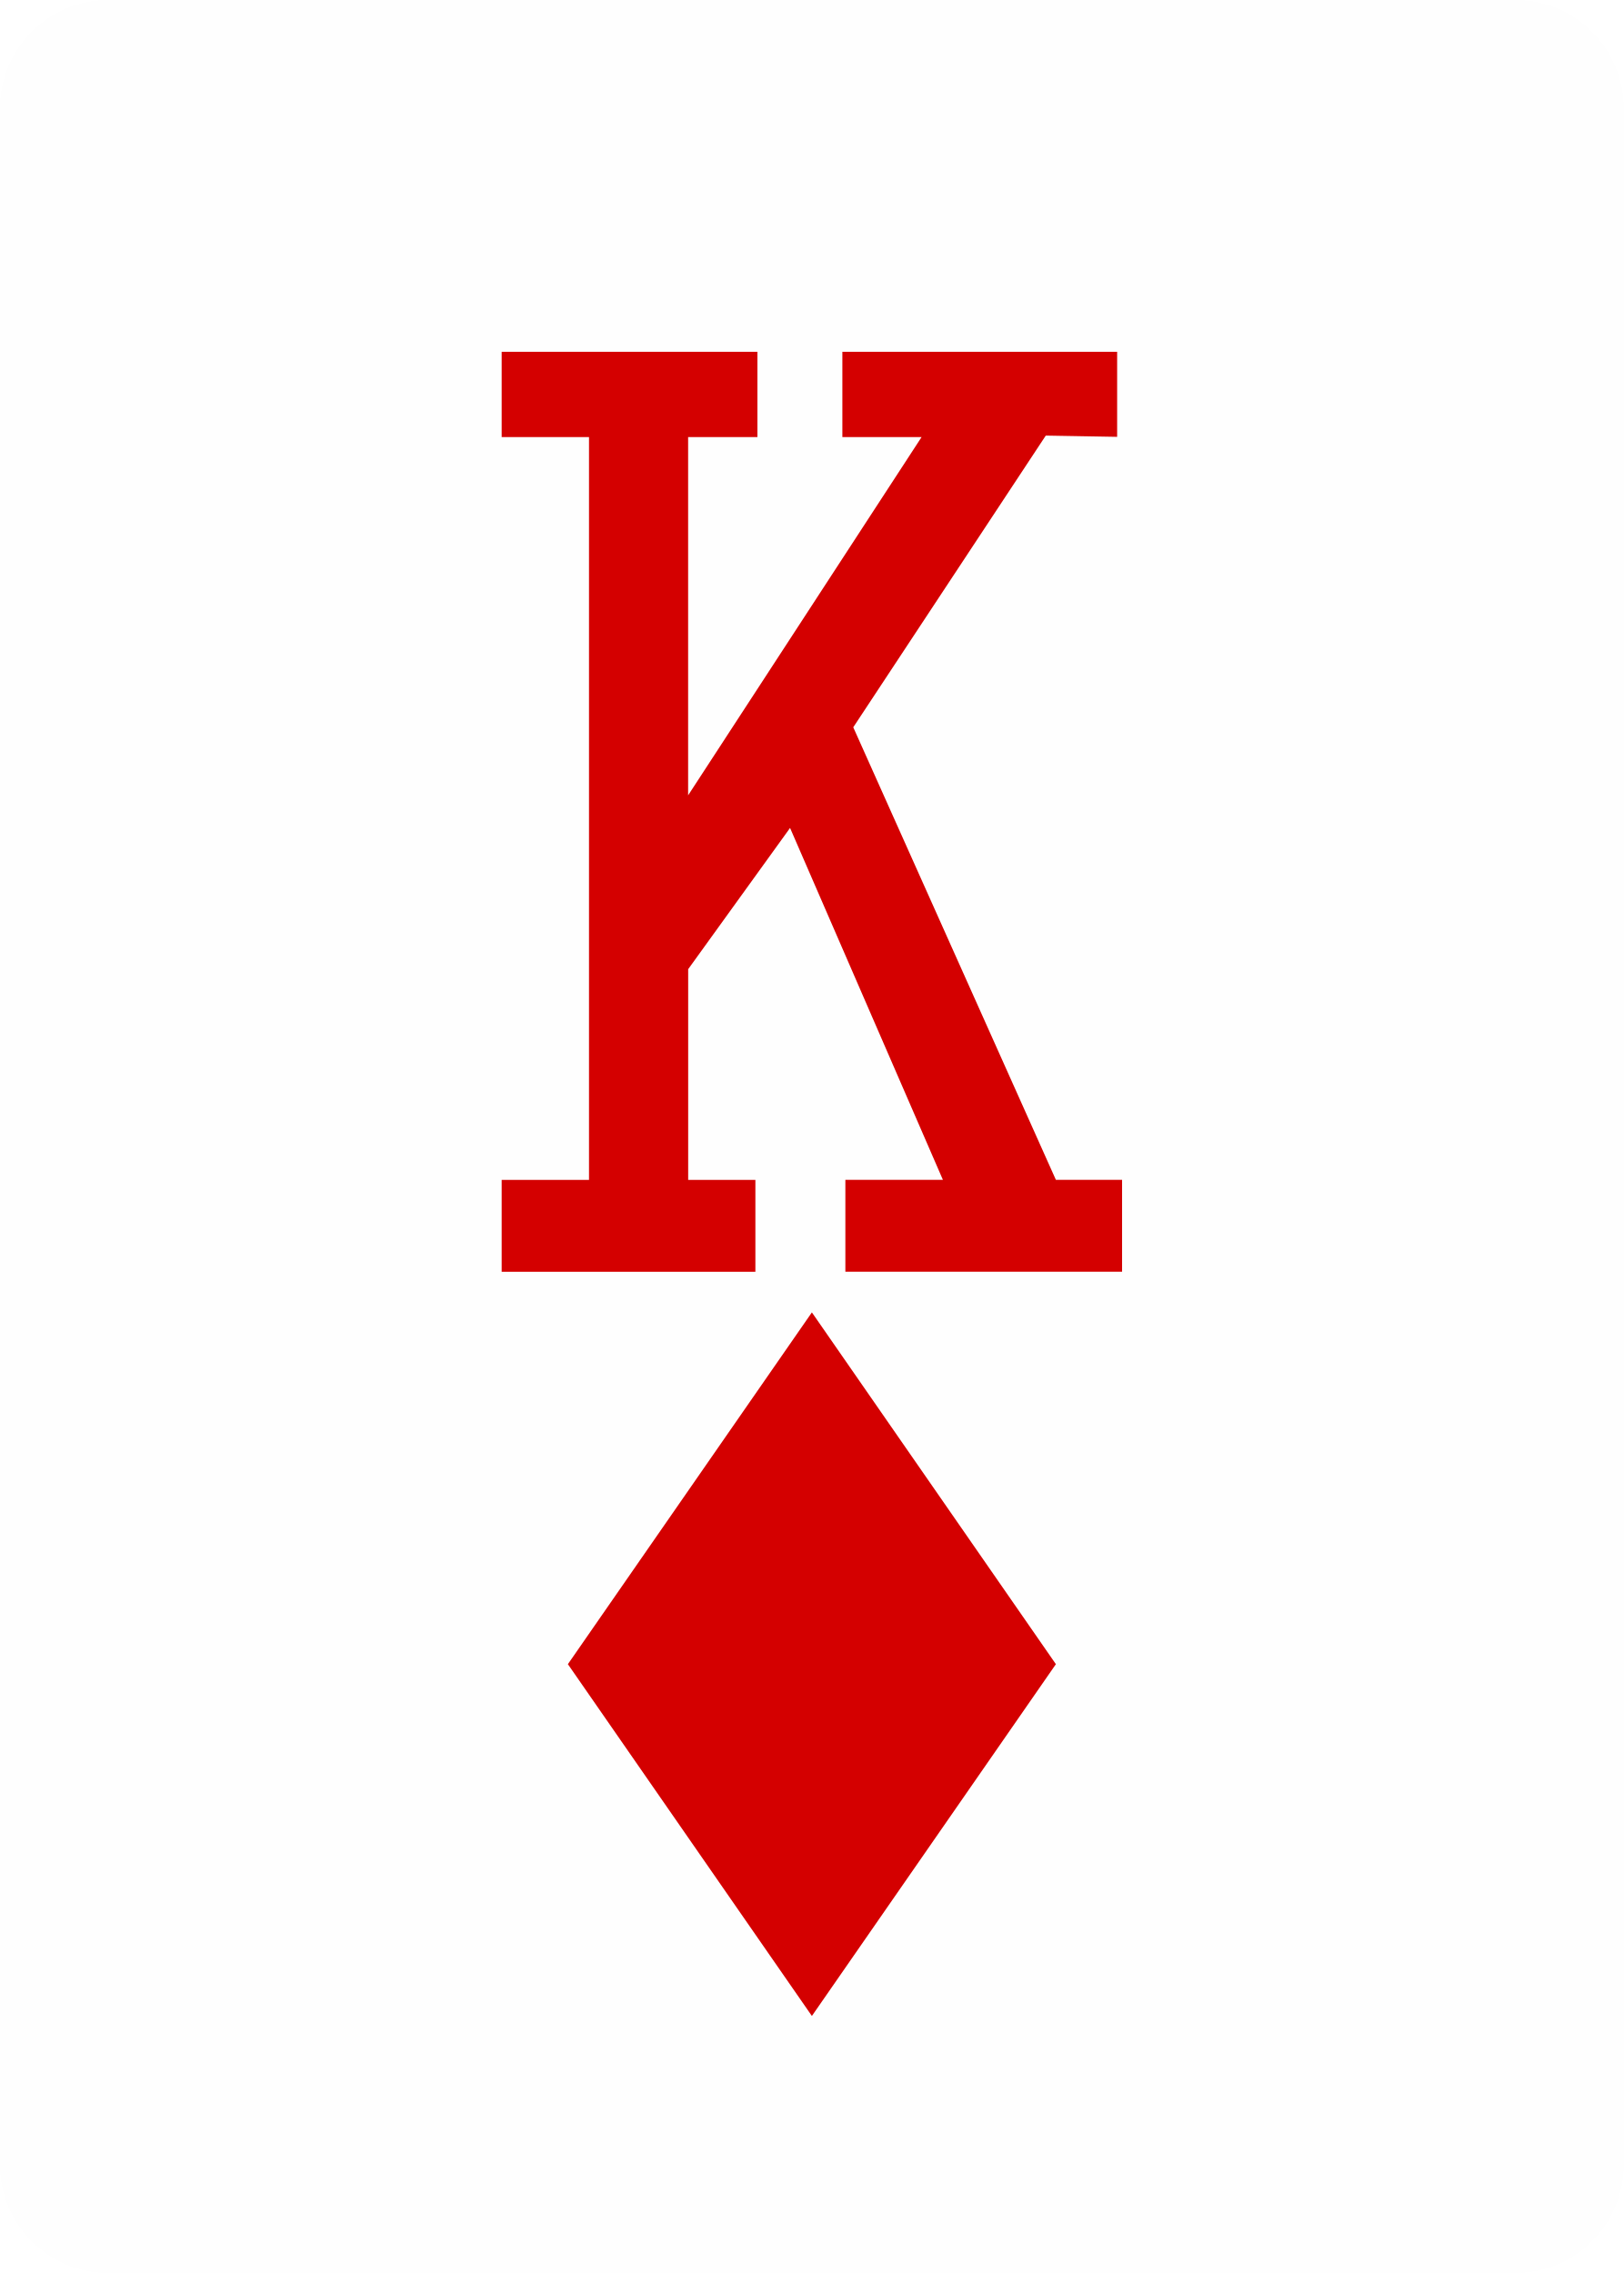
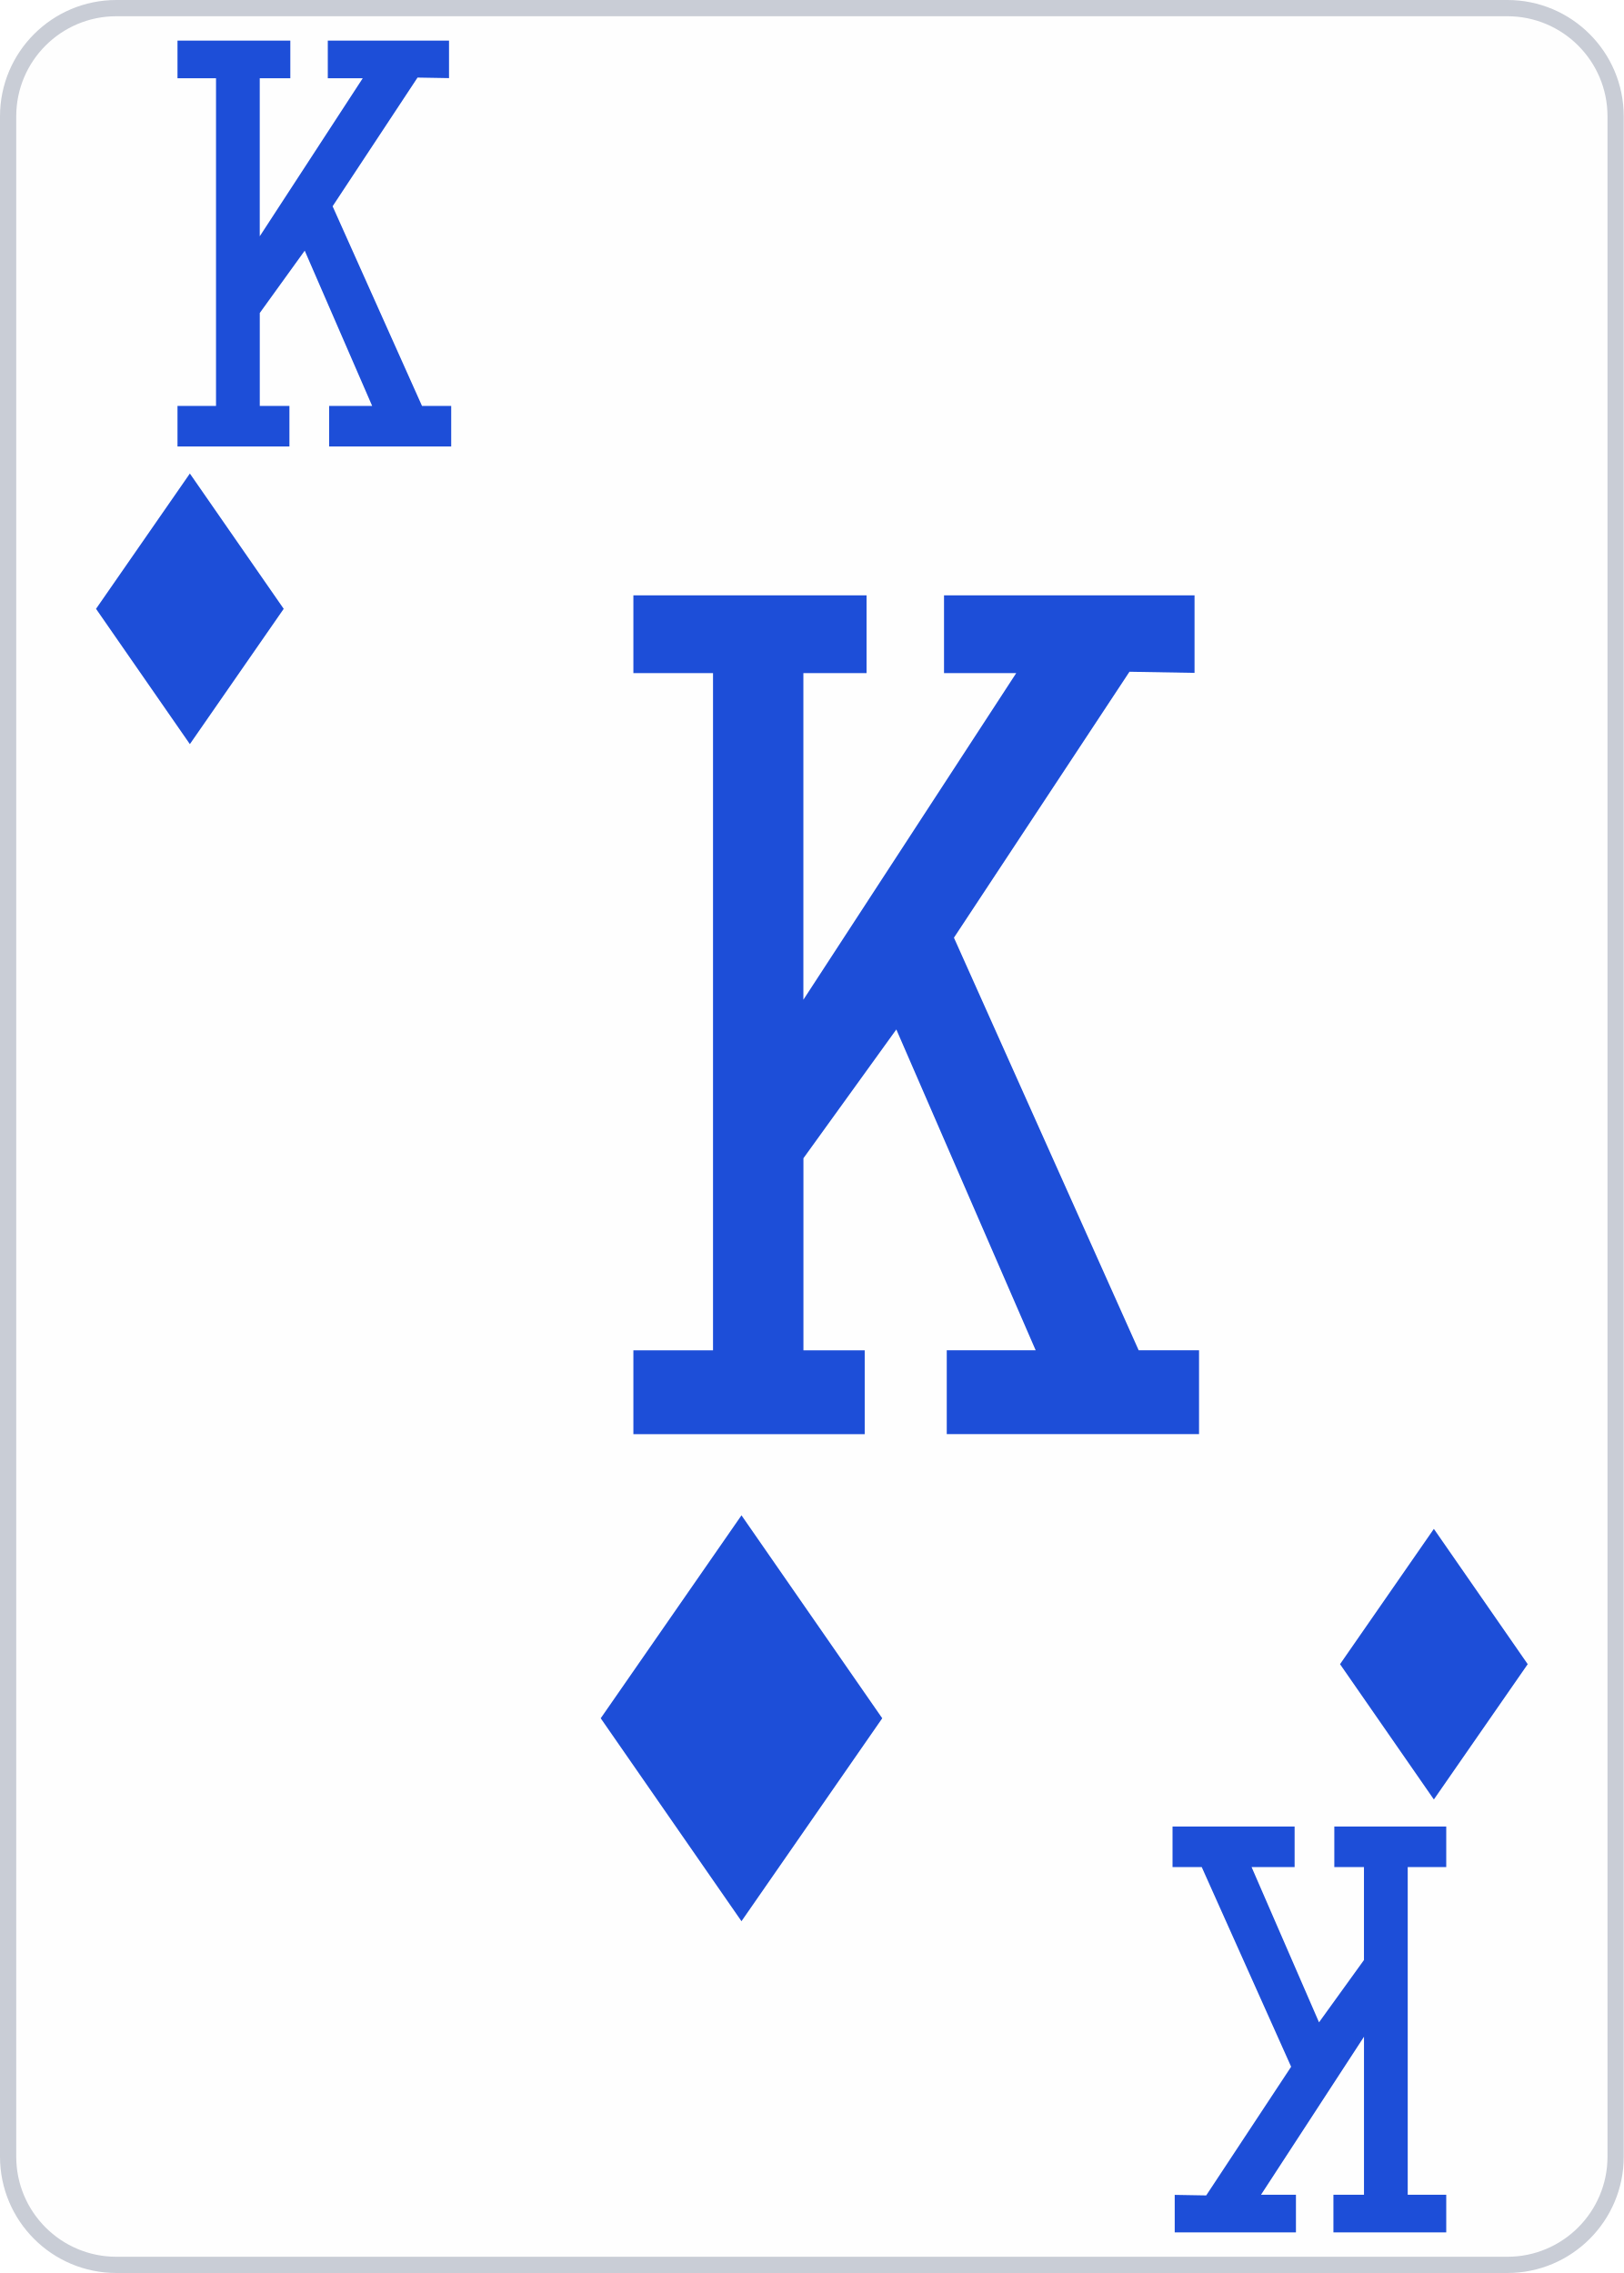
<svg xmlns="http://www.w3.org/2000/svg" viewBox="0 0 120 168">
-   <rect x="0" y="0" width="120" height="168" rx="8" fill="#fefefe" />
-   <path d="M0 0v2.87h2.937v24.98H0v3.092h8.532V27.85h-2.26v-7.086l3.426-4.75 5.14 11.835h-3.28v3.09h9.305v-3.09h-2.226l-6.814-15.22 6.474-9.81 2.4.042V0h-9.24v2.87h2.663L6.27 14.917V2.87H8.6V0z" transform="matrix(2.1977 0 0 2.1977 37.075 26.000)" fill="#d40000" />
-   <path d="M28.5 0l20.112 29L28.5 58 8.388 29z" transform="matrix(0.8966 0 0 0.8966 34.448 97.000)" fill="#d40000" />
+   <rect x="0.6" y="0.6" width="118.8" height="166.8" rx="8" fill="#fefefe" stroke="#c9cdd6" stroke-width="1.2" />
+   <g transform="translate(-3.239,-8.470) scale(0.44117)">
+     <path d="M0 0v2.87h2.937v24.98H0v3.092h8.532V27.85h-2.26v-7.086l3.426-4.75 5.14 11.835h-3.28v3.09h9.305v-3.09h-2.226l-6.814-15.22 6.474-9.81 2.4.042V0h-9.24v2.87h2.663L6.27 14.917V2.87H8.6V0z" transform="matrix(2.1977 0 0 2.1977 37.075 26.000)" fill="#1d4ed8" />
+   </g>
+   <g transform="translate(-9.044,-2.306) scale(0.38459)">
+     <path d="M28.5 0l20.112 29L28.5 58 8.388 29z" transform="matrix(0.8966 0 0 0.8966 34.448 97.000)" fill="#1d4ed8" />
+   </g>
+   <g transform="translate(13.006,20.295) scale(0.91175)">
+     <path d="M0 0v2.87h2.937v24.98H0v3.092h8.532V27.85h-2.26v-7.086l3.426-4.75 5.14 11.835h-3.28v3.09h9.305v-3.09h-2.226l-6.814-15.22 6.474-9.81 2.4.042V0h-9.24v2.87h2.663L6.27 14.917V2.87H8.6V0z" transform="matrix(2.1977 0 0 2.1977 37.075 26.000)" fill="#1d4ed8" />
+   </g>
+   <g transform="translate(20.184,56.041) scale(0.57689)">
+     <path d="M28.5 0l20.112 29L28.5 58 8.388 29z" transform="matrix(0.8966 0 0 0.8966 34.448 97.000)" fill="#1d4ed8" />
+   </g>
+   <g transform="rotate(180 60 84)">
+     <g transform="translate(-3.239,-8.470) scale(0.44117)">
+       <path d="M0 0v2.87h2.937v24.98H0v3.092h8.532V27.85h-2.26v-7.086l3.426-4.75 5.14 11.835h-3.28v3.09h9.305v-3.09h-2.226l-6.814-15.22 6.474-9.81 2.4.042V0h-9.24v2.87h2.663L6.27 14.917V2.87H8.6V0z" transform="matrix(2.1977 0 0 2.1977 37.075 26.000)" fill="#1d4ed8" />
+     </g>
+     <g transform="translate(-9.044,-2.306) scale(0.38459)">
+       <path d="M28.5 0l20.112 29L28.5 58 8.388 29z" transform="matrix(0.8966 0 0 0.8966 34.448 97.000)" fill="#1d4ed8" />
+     </g>
+   </g>
</svg>
